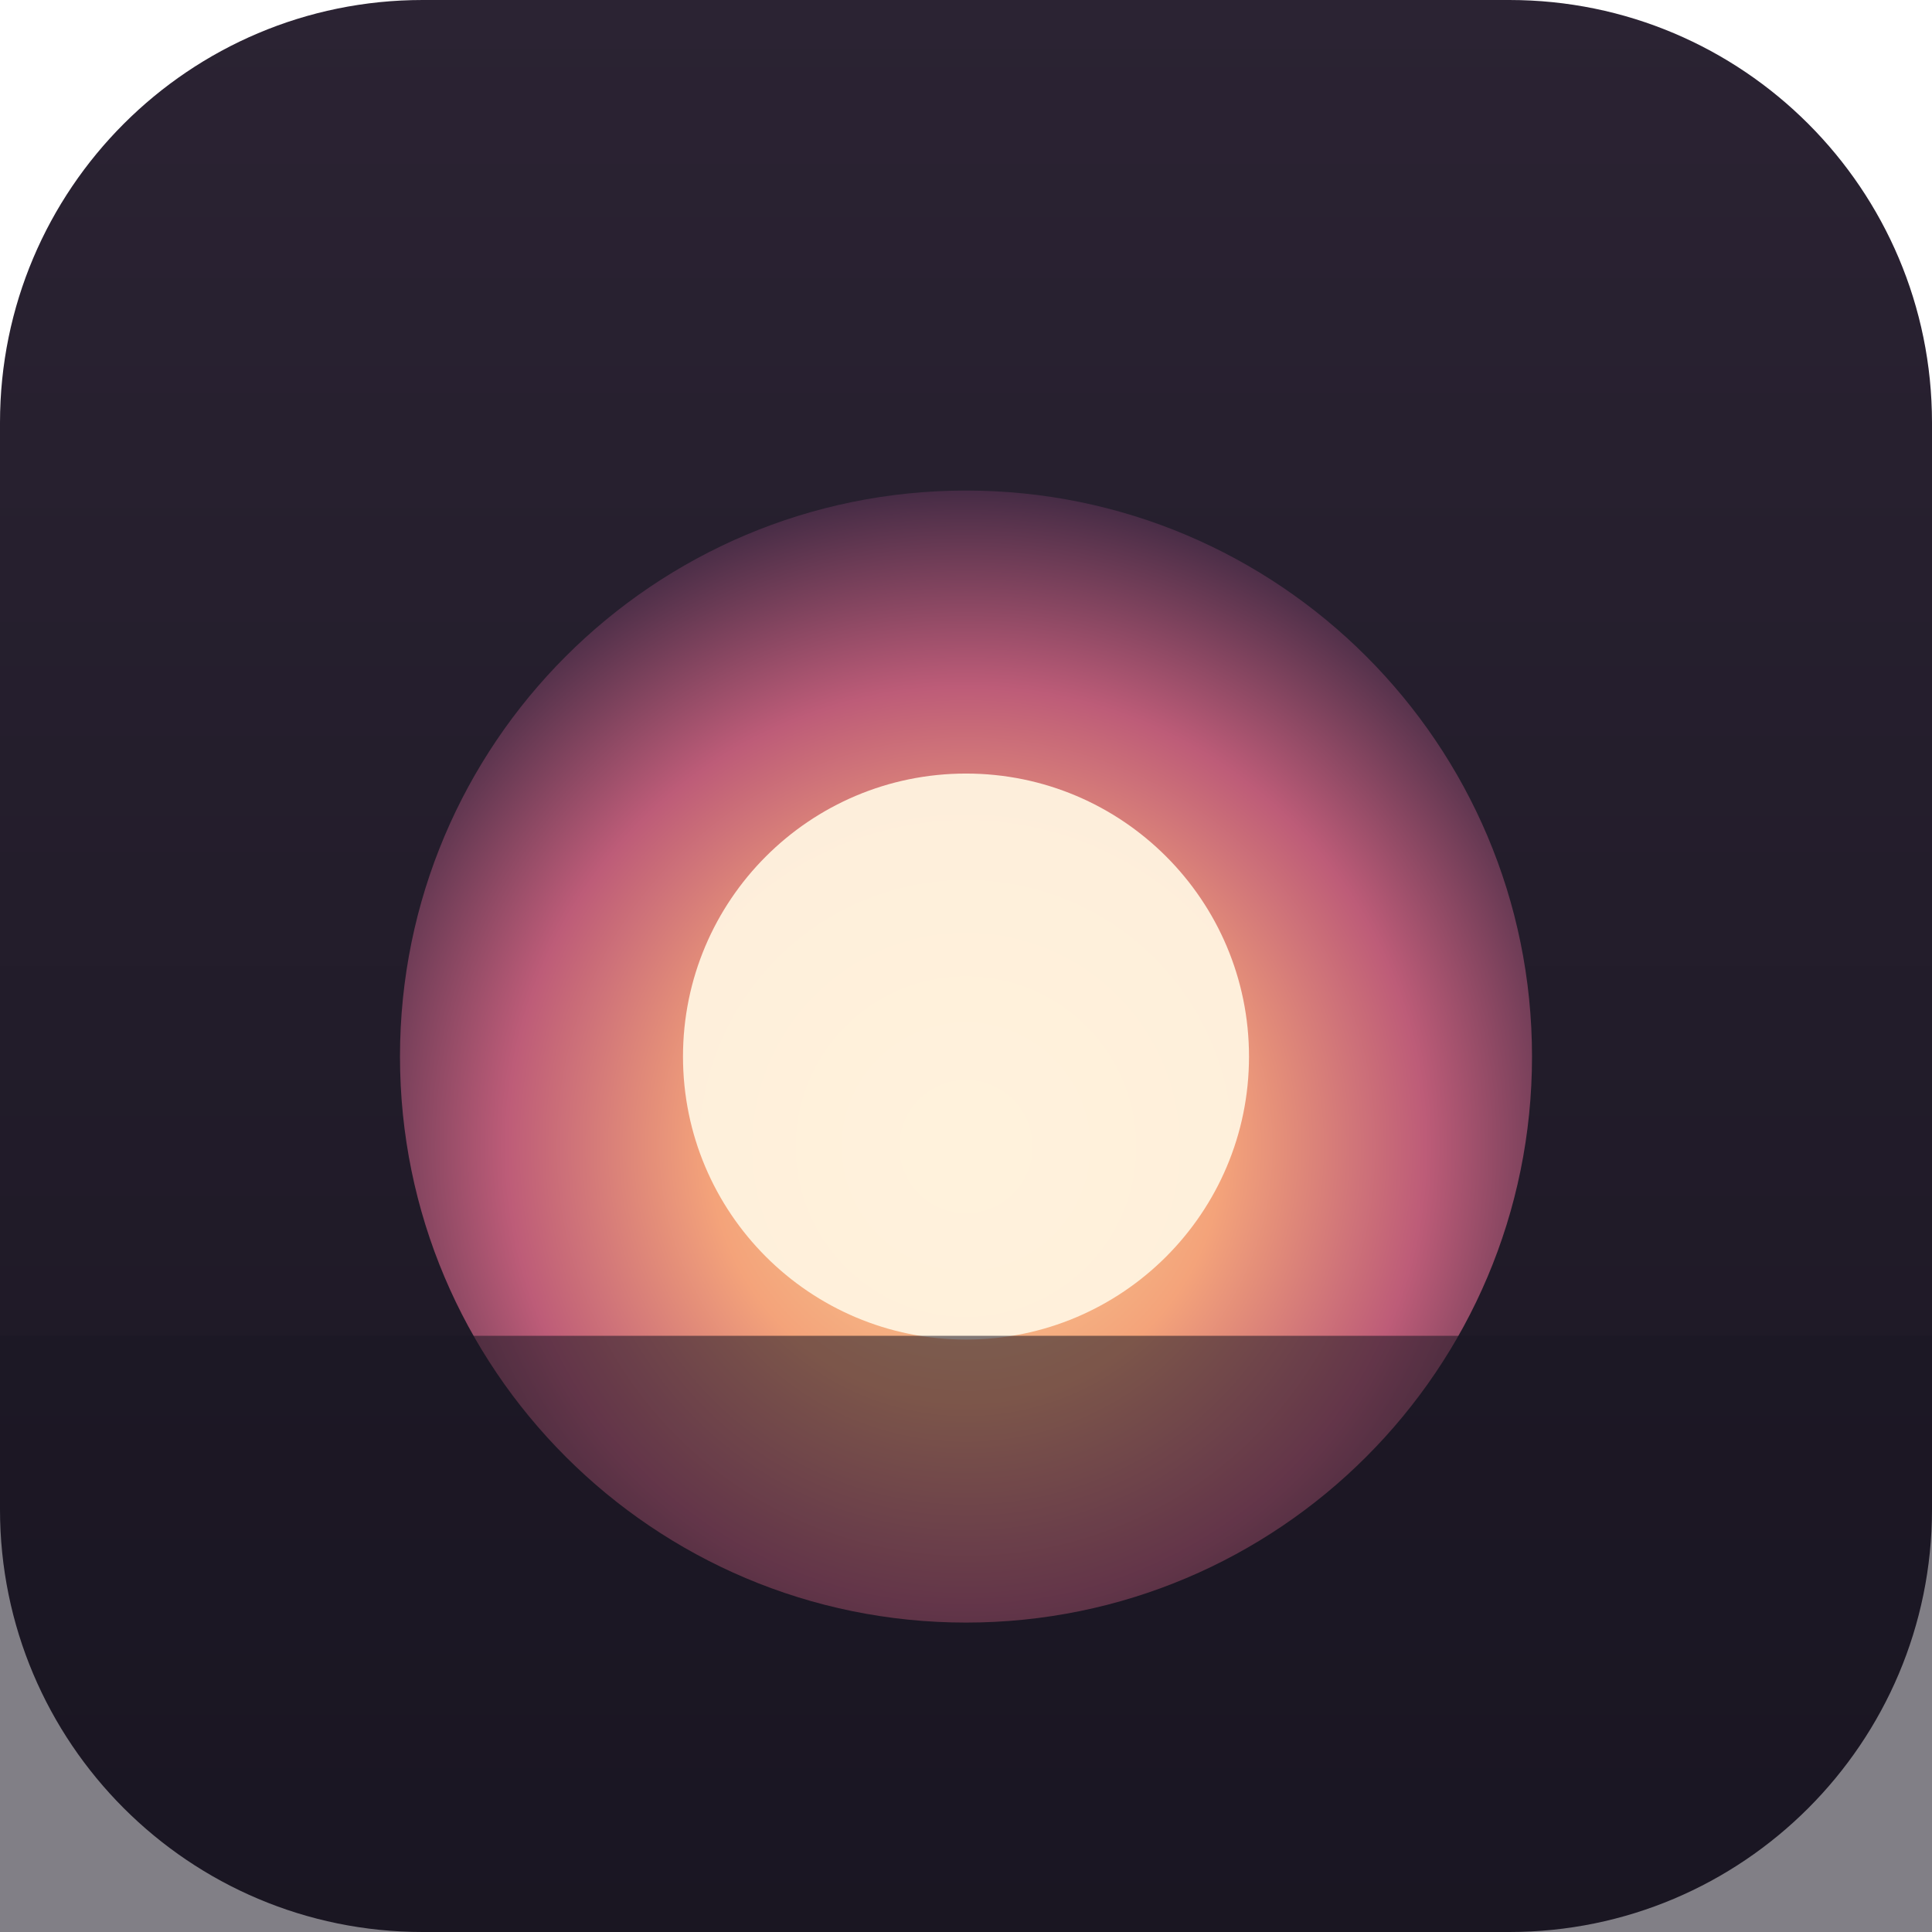
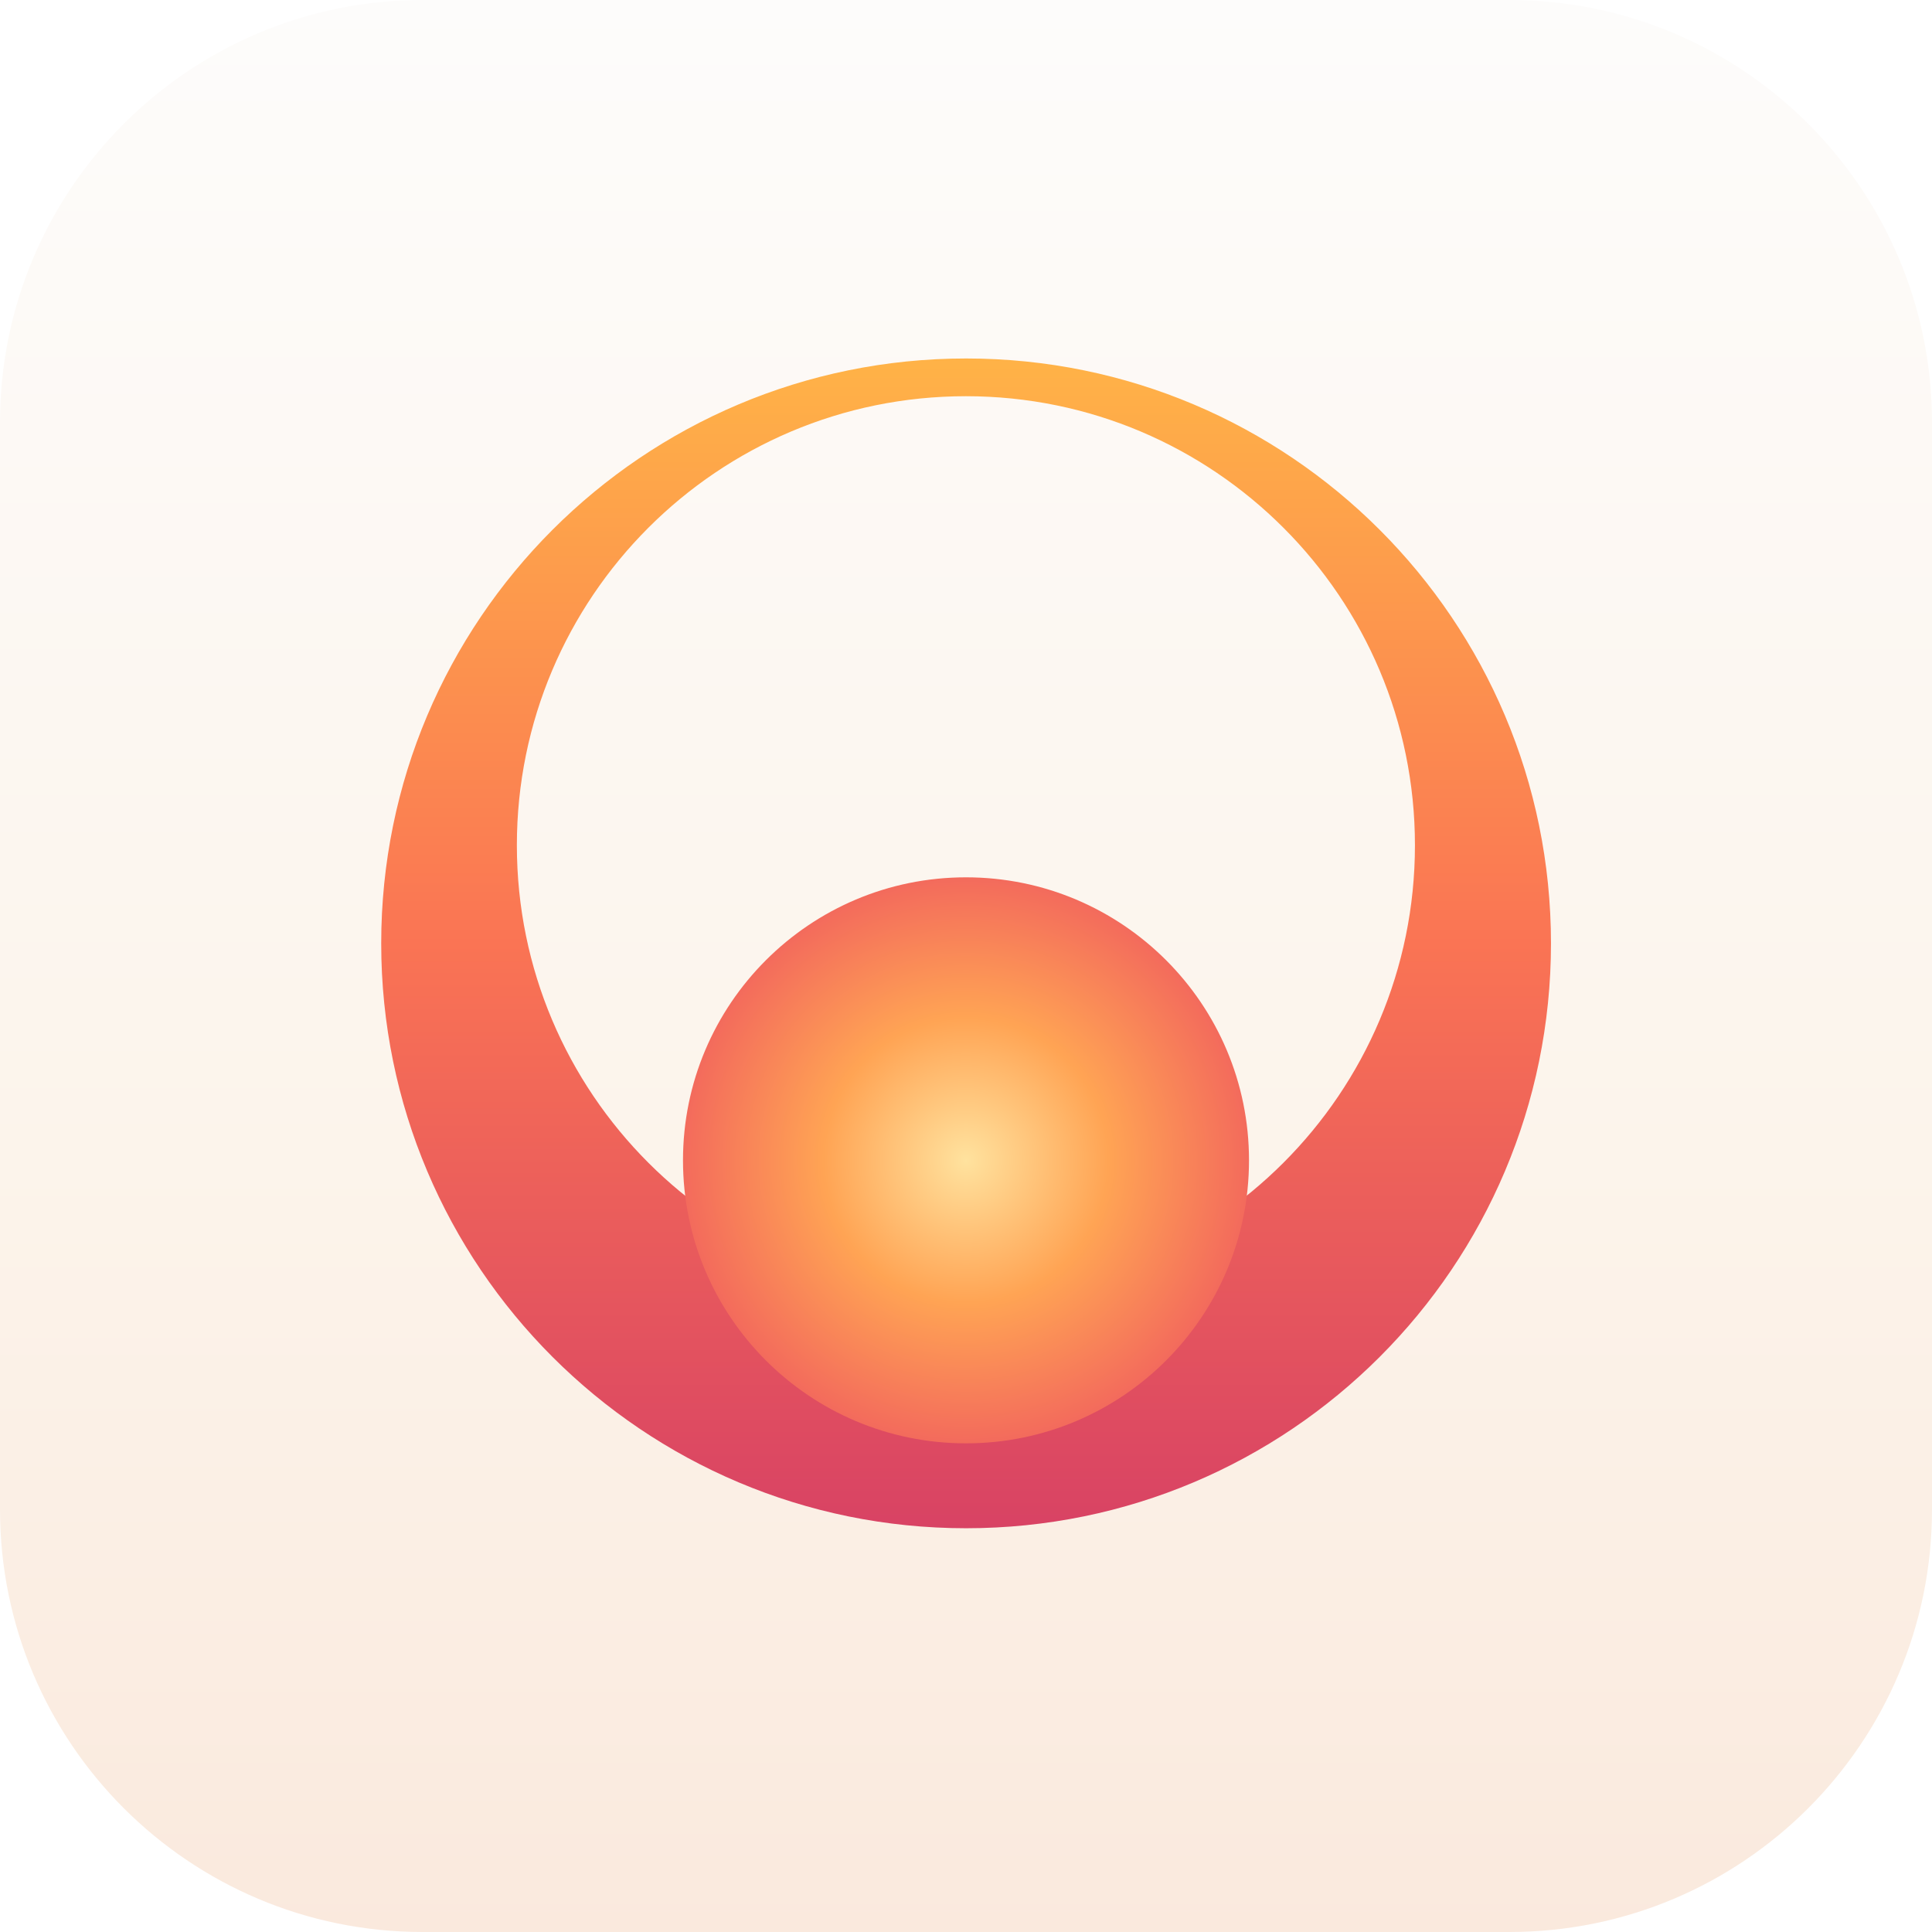
<svg xmlns="http://www.w3.org/2000/svg" viewBox="0 0 1024 1024" width="1024" height="1024" role="img" aria-label="Dawnhalo">
  <defs>
-     <radialGradient id="halo" cx="50%" cy="58%" r="60%">
-       <stop offset="0%" stop-color="#f7d79a" />
-       <stop offset="38%" stop-color="#f4a37a" />
-       <stop offset="68%" stop-color="#bd5c78" />
-       <stop offset="100%" stop-color="#3a2740" />
+     <linearGradient id="bg" x1="0" y1="0" x2="0" y2="1">
+       <stop offset="0%" stop-color="#fdfcfb" />
+       <stop offset="60%" stop-color="#fcf4eb" />
+       <stop offset="100%" stop-color="#fae9dd" />
+     </linearGradient>
+     <linearGradient id="ring" x1="0" y1="0" x2="0" y2="1">
+       <stop offset="0%" stop-color="#ffb347" />
+       <stop offset="50%" stop-color="#fa7454" />
+       <stop offset="100%" stop-color="#d84264" />
+     </linearGradient>
+     <radialGradient id="sun" cx="50%" cy="50%" r="50%">
+       <stop offset="0%" stop-color="#ffe29e" />
+       <stop offset="50%" stop-color="#ffa454" />
+       <stop offset="100%" stop-color="#f36a5c" />
    </radialGradient>
-     <linearGradient id="sky" x1="0" y1="0" x2="0" y2="1">
-       <stop offset="0%" stop-color="#2b2333" />
-       <stop offset="100%" stop-color="#1a1622" />
-     </linearGradient>
  </defs>
-   <rect width="1024" height="1024" rx="224" fill="url(#sky)" />
-   <circle cx="512" cy="560" r="300" fill="url(#halo)" />
-   <circle cx="512" cy="560" r="150" fill="#fff3df" opacity="0.95" />
-   <rect x="0" y="708" width="1024" height="316" rx="0" fill="#1a1622" opacity="0.55" />
+   <rect width="1024" height="1024" rx="224" fill="url(#bg)" />
+   <path fill="url(#ring)" fill-rule="evenodd" d="M512 190a310 310 0 1 0 .1 0Z M512 210a238 238 0 1 1-.1 0Z" />
+   <circle cx="512" cy="615" r="150" fill="url(#sun)" />
</svg>
